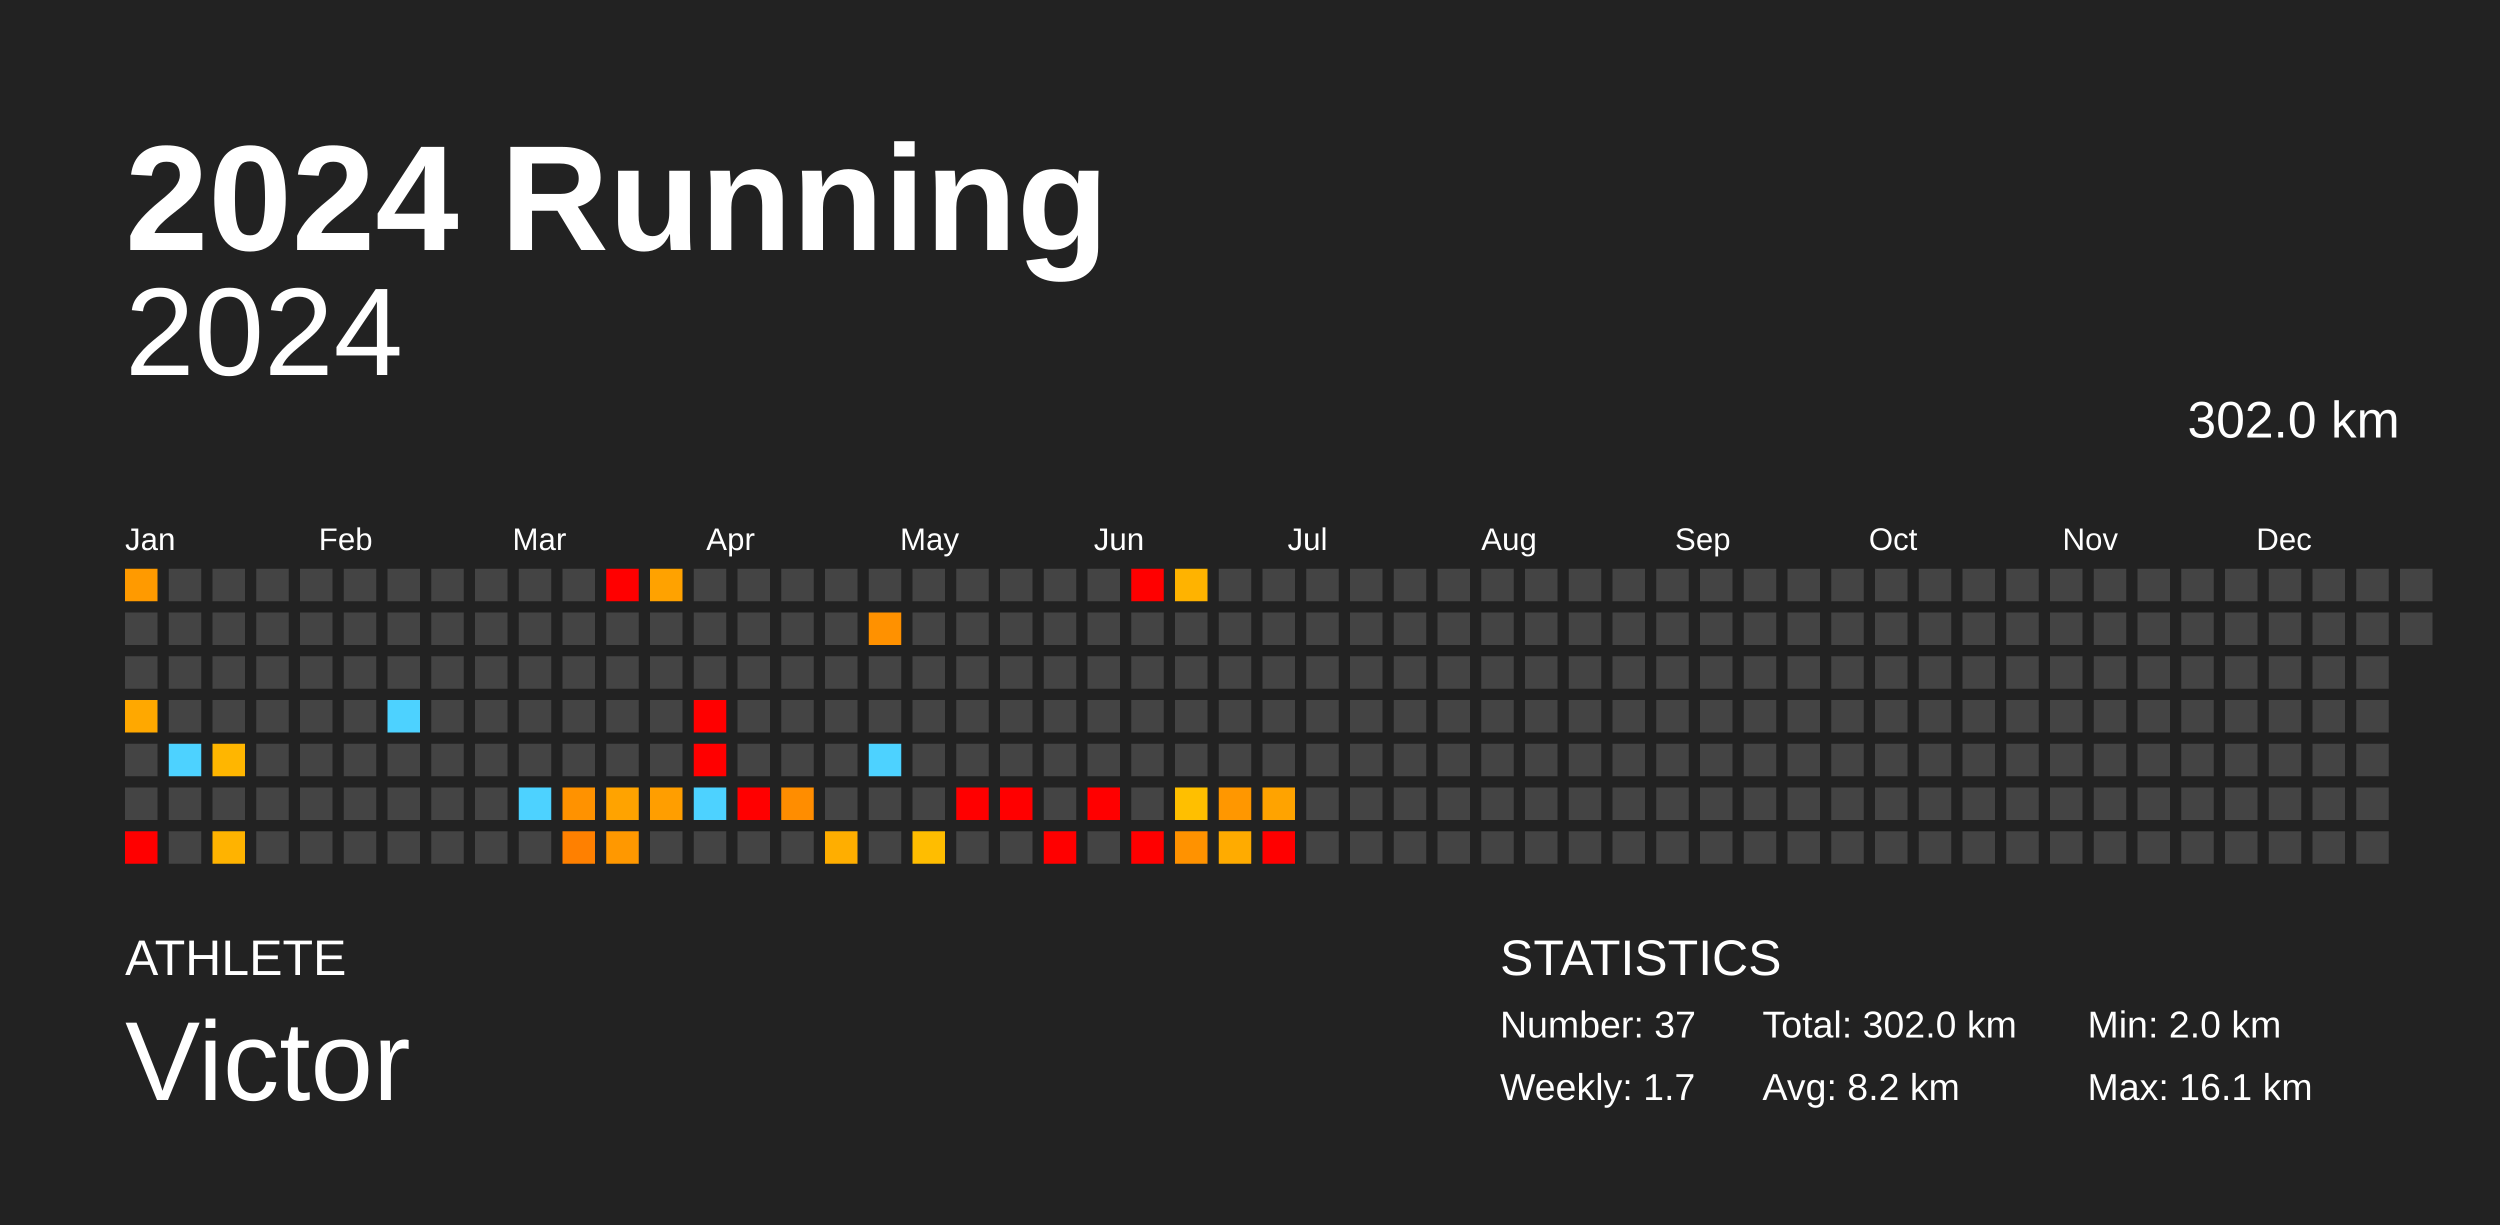
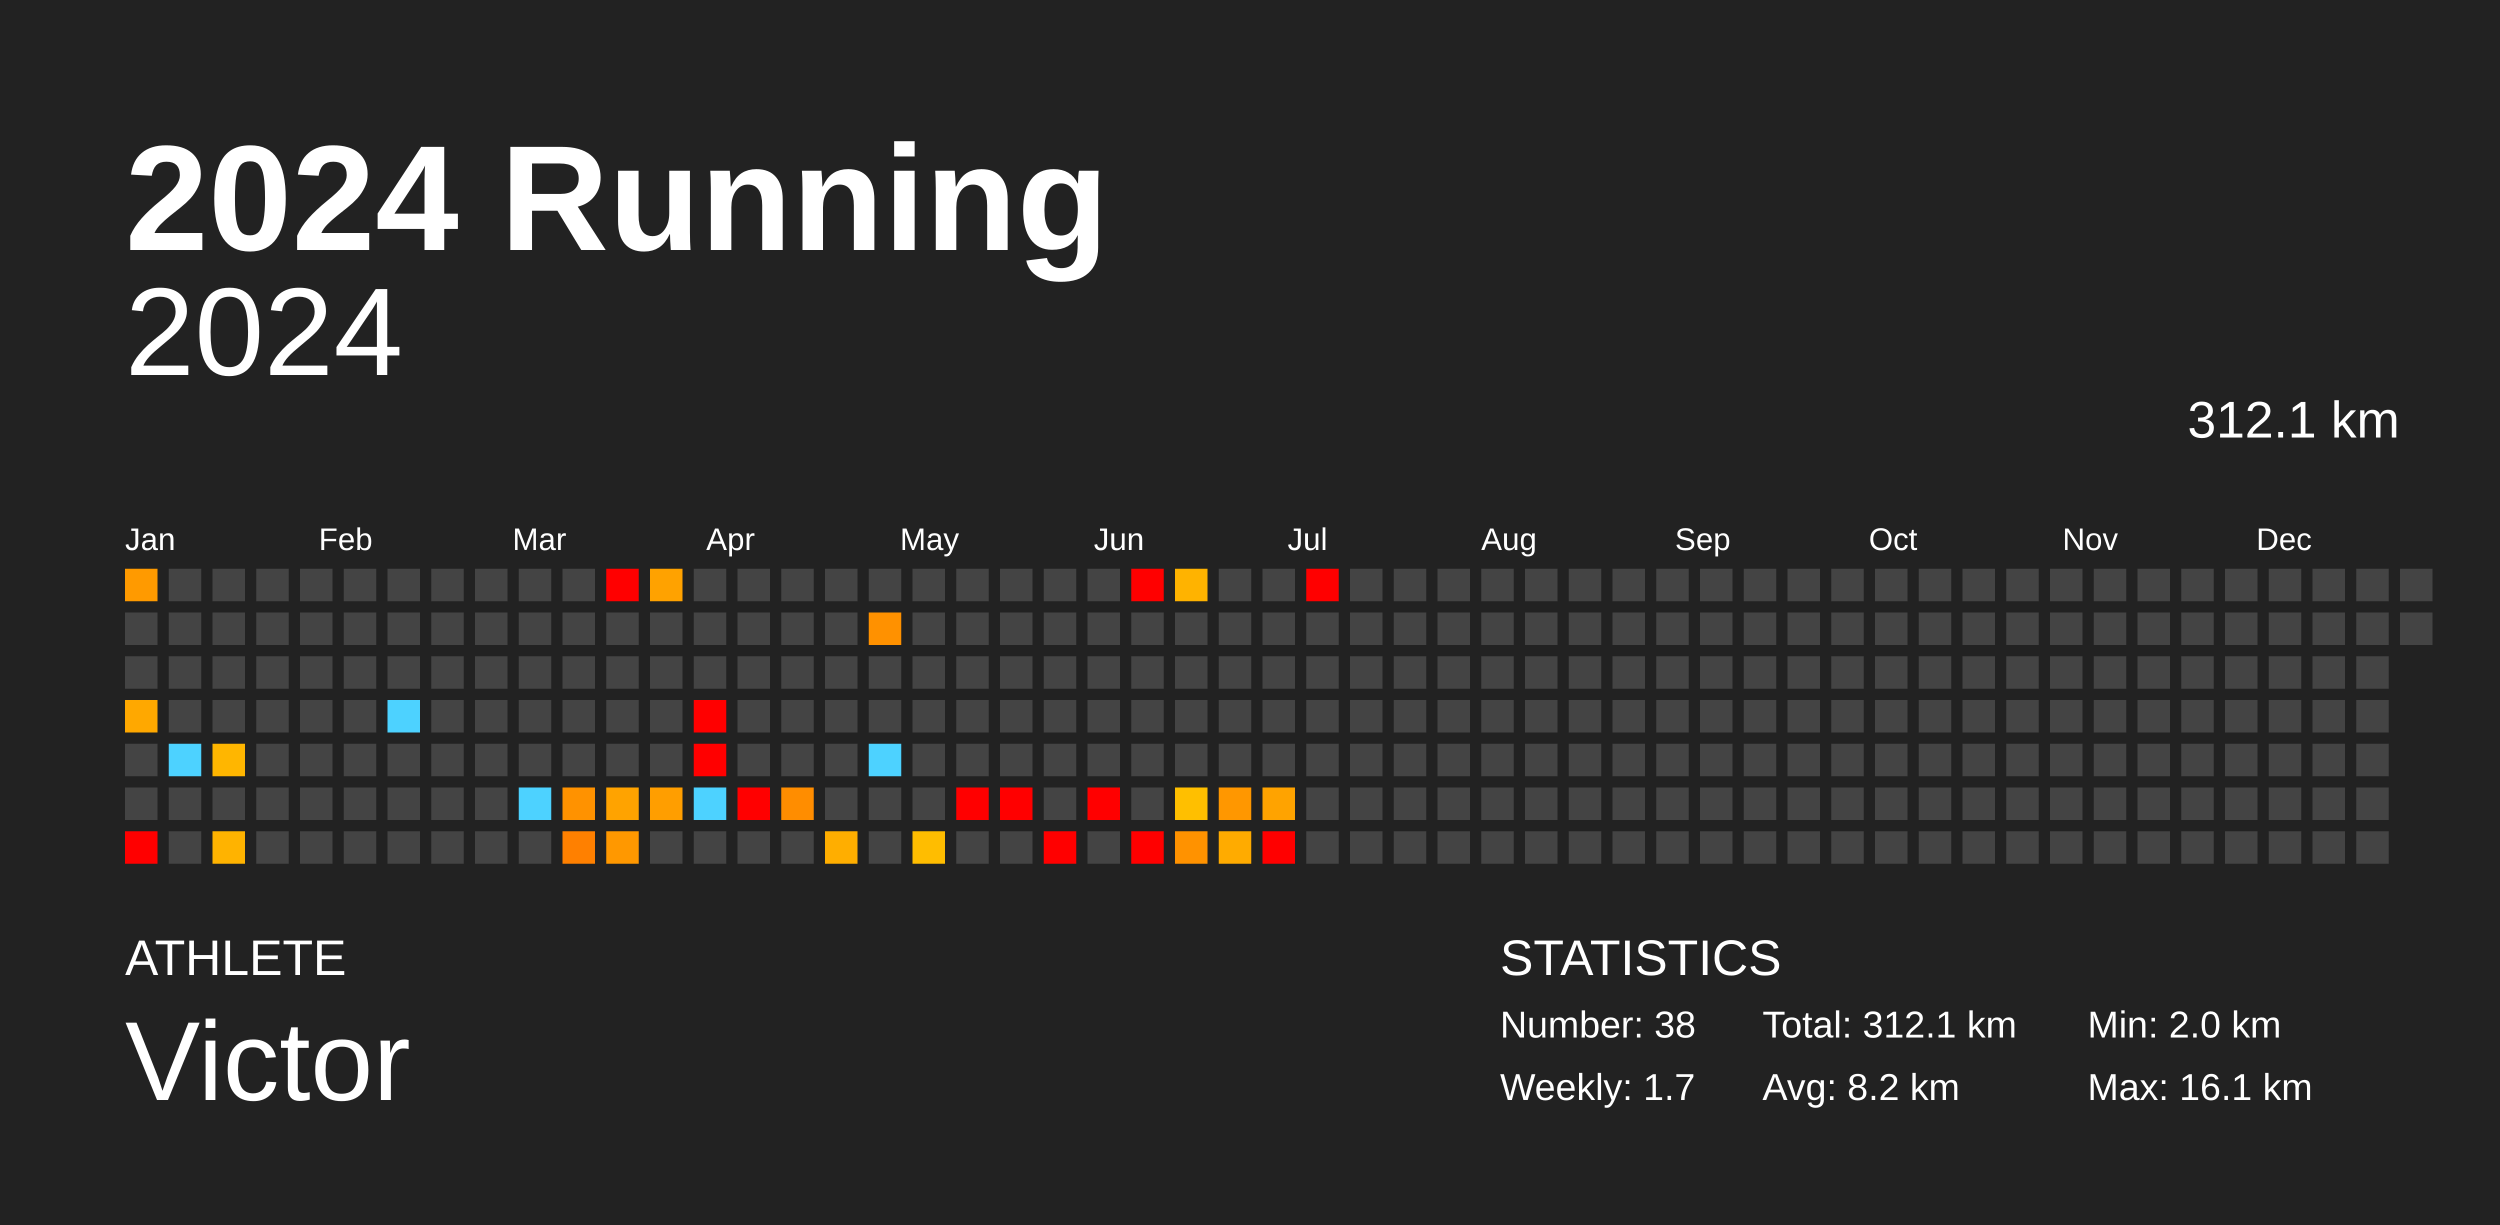
<svg xmlns="http://www.w3.org/2000/svg" baseProfile="full" height="98mm" version="1.1" viewBox="0,0,200,98" width="200mm">
  <defs />
  <rect fill="#222222" height="98" width="200" x="0" y="0" />
  <text fill="#FFFFFF" style="font-size:12px; font-family:Arial; font-weight:bold;" x="10" y="20">2024 Running</text>
  <text fill="#FFFFFF" style="font-size:4px; font-family:Arial" x="10" y="78">ATHLETE</text>
  <text fill="#FFFFFF" style="font-size:9px; font-family:Arial" x="10" y="88">Victor</text>
  <text fill="#FFFFFF" style="font-size:4px; font-family:Arial" x="120" y="78">STATISTICS</text>
-   <text fill="#FFFFFF" style="font-size:3px; font-family:Arial" x="120" y="83">Number: 37</text>
+   <text fill="#FFFFFF" style="font-size:3px; font-family:Arial" x="120" y="83">Number: 38</text>
  <text fill="#FFFFFF" style="font-size:3px; font-family:Arial" x="120" y="88">Weekly: 1.7</text>
-   <text fill="#FFFFFF" style="font-size:3px; font-family:Arial" x="141" y="83">Total: 302.0 km</text>
+   <text fill="#FFFFFF" style="font-size:3px; font-family:Arial" x="141" y="83">Total: 312.1 km</text>
  <text fill="#FFFFFF" style="font-size:3px; font-family:Arial" x="141" y="88">Avg: 8.2 km</text>
  <text fill="#FFFFFF" style="font-size:3px; font-family:Arial" x="167" y="83">Min: 2.0 km</text>
  <text fill="#FFFFFF" style="font-size:3px; font-family:Arial" x="167" y="88">Max: 16.1 km</text>
  <text alignment-baseline="hanging" fill="#FFFFFF" style="font-size:10.0px; font-family:Arial;" x="10" y="30">2024</text>
-   <text alignment-baseline="hanging" fill="#FFFFFF" style="font-size:4.125px; font-family:Arial;" x="175" y="35">302.0 km</text>
+   <text alignment-baseline="hanging" fill="#FFFFFF" style="font-size:4.125px; font-family:Arial;" x="175" y="35">312.1 km</text>
  <text fill="#FFFFFF" style="font-size:2.5px; font-family:Arial" x="10.0" y="44">Jan</text>
  <text fill="#FFFFFF" style="font-size:2.5px; font-family:Arial" x="25.5" y="44">Feb</text>
  <text fill="#FFFFFF" style="font-size:2.5px; font-family:Arial" x="41.0" y="44">Mar</text>
  <text fill="#FFFFFF" style="font-size:2.5px; font-family:Arial" x="56.5" y="44">Apr</text>
  <text fill="#FFFFFF" style="font-size:2.5px; font-family:Arial" x="72.0" y="44">May</text>
  <text fill="#FFFFFF" style="font-size:2.5px; font-family:Arial" x="87.5" y="44">Jun</text>
  <text fill="#FFFFFF" style="font-size:2.5px; font-family:Arial" x="103.0" y="44">Jul</text>
  <text fill="#FFFFFF" style="font-size:2.5px; font-family:Arial" x="118.5" y="44">Aug</text>
  <text fill="#FFFFFF" style="font-size:2.5px; font-family:Arial" x="134.0" y="44">Sep</text>
  <text fill="#FFFFFF" style="font-size:2.5px; font-family:Arial" x="149.5" y="44">Oct</text>
  <text fill="#FFFFFF" style="font-size:2.5px; font-family:Arial" x="165.0" y="44">Nov</text>
  <text fill="#FFFFFF" style="font-size:2.5px; font-family:Arial" x="180.5" y="44">Dec</text>
  <rect fill="#ff9a00" height="2.6" width="2.6" x="10.0" y="45.5" />
  <rect fill="#444444" height="2.6" width="2.6" x="10.0" y="49.0" />
  <rect fill="#444444" height="2.6" width="2.6" x="10.0" y="52.5" />
  <rect fill="#ffa800" height="2.6" width="2.6" x="10.0" y="56.0" />
  <rect fill="#444444" height="2.6" width="2.6" x="10.0" y="59.5" />
  <rect fill="#444444" height="2.6" width="2.6" x="10.0" y="63.0" />
  <rect fill="red" height="2.6" width="2.6" x="10.0" y="66.5" />
  <rect fill="#444444" height="2.6" width="2.6" x="13.5" y="45.5" />
  <rect fill="#444444" height="2.6" width="2.6" x="13.5" y="49.0" />
  <rect fill="#444444" height="2.6" width="2.6" x="13.5" y="52.5" />
  <rect fill="#444444" height="2.6" width="2.6" x="13.5" y="56.0" />
  <rect fill="#4dd2ff" height="2.6" width="2.6" x="13.5" y="59.5" />
  <rect fill="#444444" height="2.6" width="2.6" x="13.5" y="63.0" />
  <rect fill="#444444" height="2.6" width="2.6" x="13.5" y="66.5" />
  <rect fill="#444444" height="2.6" width="2.6" x="17.0" y="45.5" />
  <rect fill="#444444" height="2.6" width="2.6" x="17.0" y="49.0" />
  <rect fill="#444444" height="2.6" width="2.6" x="17.0" y="52.5" />
  <rect fill="#444444" height="2.6" width="2.6" x="17.0" y="56.0" />
  <rect fill="#ffb600" height="2.6" width="2.6" x="17.0" y="59.5" />
  <rect fill="#444444" height="2.6" width="2.6" x="17.0" y="63.0" />
  <rect fill="#ffb300" height="2.6" width="2.6" x="17.0" y="66.5" />
  <rect fill="#444444" height="2.6" width="2.6" x="20.5" y="45.5" />
  <rect fill="#444444" height="2.6" width="2.6" x="20.5" y="49.0" />
  <rect fill="#444444" height="2.6" width="2.6" x="20.5" y="52.5" />
  <rect fill="#444444" height="2.6" width="2.6" x="20.5" y="56.0" />
  <rect fill="#444444" height="2.6" width="2.6" x="20.5" y="59.5" />
  <rect fill="#444444" height="2.6" width="2.6" x="20.5" y="63.0" />
  <rect fill="#444444" height="2.6" width="2.6" x="20.5" y="66.5" />
  <rect fill="#444444" height="2.6" width="2.6" x="24.0" y="45.5" />
  <rect fill="#444444" height="2.6" width="2.6" x="24.0" y="49.0" />
  <rect fill="#444444" height="2.6" width="2.6" x="24.0" y="52.5" />
  <rect fill="#444444" height="2.6" width="2.6" x="24.0" y="56.0" />
  <rect fill="#444444" height="2.6" width="2.6" x="24.0" y="59.5" />
  <rect fill="#444444" height="2.6" width="2.6" x="24.0" y="63.0" />
  <rect fill="#444444" height="2.6" width="2.6" x="24.0" y="66.5" />
  <rect fill="#444444" height="2.6" width="2.6" x="27.5" y="45.5" />
  <rect fill="#444444" height="2.6" width="2.6" x="27.5" y="49.0" />
  <rect fill="#444444" height="2.6" width="2.6" x="27.5" y="52.5" />
  <rect fill="#444444" height="2.6" width="2.6" x="27.5" y="56.0" />
  <rect fill="#444444" height="2.6" width="2.6" x="27.5" y="59.5" />
  <rect fill="#444444" height="2.6" width="2.6" x="27.5" y="63.0" />
  <rect fill="#444444" height="2.6" width="2.6" x="27.5" y="66.5" />
  <rect fill="#444444" height="2.6" width="2.6" x="31.0" y="45.5" />
  <rect fill="#444444" height="2.6" width="2.6" x="31.0" y="49.0" />
  <rect fill="#444444" height="2.6" width="2.6" x="31.0" y="52.5" />
  <rect fill="#4dd2ff" height="2.6" width="2.6" x="31.0" y="56.0" />
  <rect fill="#444444" height="2.6" width="2.6" x="31.0" y="59.5" />
  <rect fill="#444444" height="2.6" width="2.6" x="31.0" y="63.0" />
  <rect fill="#444444" height="2.6" width="2.6" x="31.0" y="66.5" />
  <rect fill="#444444" height="2.6" width="2.6" x="34.5" y="45.5" />
  <rect fill="#444444" height="2.6" width="2.6" x="34.5" y="49.0" />
  <rect fill="#444444" height="2.6" width="2.6" x="34.5" y="52.5" />
  <rect fill="#444444" height="2.6" width="2.6" x="34.5" y="56.0" />
  <rect fill="#444444" height="2.6" width="2.6" x="34.5" y="59.5" />
  <rect fill="#444444" height="2.6" width="2.6" x="34.5" y="63.0" />
  <rect fill="#444444" height="2.6" width="2.6" x="34.5" y="66.5" />
  <rect fill="#444444" height="2.6" width="2.6" x="38.0" y="45.5" />
  <rect fill="#444444" height="2.6" width="2.6" x="38.0" y="49.0" />
  <rect fill="#444444" height="2.6" width="2.6" x="38.0" y="52.5" />
  <rect fill="#444444" height="2.6" width="2.6" x="38.0" y="56.0" />
  <rect fill="#444444" height="2.6" width="2.6" x="38.0" y="59.5" />
  <rect fill="#444444" height="2.6" width="2.6" x="38.0" y="63.0" />
  <rect fill="#444444" height="2.6" width="2.6" x="38.0" y="66.5" />
  <rect fill="#444444" height="2.6" width="2.6" x="41.5" y="45.5" />
  <rect fill="#444444" height="2.6" width="2.6" x="41.5" y="49.0" />
  <rect fill="#444444" height="2.6" width="2.6" x="41.5" y="52.5" />
  <rect fill="#444444" height="2.6" width="2.6" x="41.5" y="56.0" />
  <rect fill="#444444" height="2.6" width="2.6" x="41.5" y="59.5" />
  <rect fill="#4dd2ff" height="2.6" width="2.6" x="41.5" y="63.0" />
  <rect fill="#444444" height="2.6" width="2.6" x="41.5" y="66.5" />
  <rect fill="#444444" height="2.6" width="2.6" x="45.0" y="45.5" />
  <rect fill="#444444" height="2.6" width="2.6" x="45.0" y="49.0" />
  <rect fill="#444444" height="2.6" width="2.6" x="45.0" y="52.5" />
  <rect fill="#444444" height="2.6" width="2.6" x="45.0" y="56.0" />
  <rect fill="#444444" height="2.6" width="2.6" x="45.0" y="59.5" />
  <rect fill="#ff9200" height="2.6" width="2.6" x="45.0" y="63.0" />
  <rect fill="#ff8000" height="2.6" width="2.6" x="45.0" y="66.5" />
  <rect fill="red" height="2.6" width="2.6" x="48.5" y="45.5" />
  <rect fill="#444444" height="2.6" width="2.6" x="48.5" y="49.0" />
  <rect fill="#444444" height="2.6" width="2.6" x="48.5" y="52.5" />
  <rect fill="#444444" height="2.6" width="2.6" x="48.5" y="56.0" />
  <rect fill="#444444" height="2.6" width="2.6" x="48.5" y="59.5" />
  <rect fill="#ffa300" height="2.6" width="2.6" x="48.5" y="63.0" />
  <rect fill="#ff9800" height="2.6" width="2.6" x="48.5" y="66.5" />
  <rect fill="#ffa200" height="2.6" width="2.6" x="52.0" y="45.5" />
  <rect fill="#444444" height="2.6" width="2.6" x="52.0" y="49.0" />
  <rect fill="#444444" height="2.6" width="2.6" x="52.0" y="52.5" />
  <rect fill="#444444" height="2.6" width="2.6" x="52.0" y="56.0" />
  <rect fill="#444444" height="2.6" width="2.6" x="52.0" y="59.5" />
  <rect fill="#ff9e00" height="2.6" width="2.6" x="52.0" y="63.0" />
  <rect fill="#444444" height="2.6" width="2.6" x="52.0" y="66.5" />
  <rect fill="#444444" height="2.6" width="2.6" x="55.5" y="45.5" />
  <rect fill="#444444" height="2.6" width="2.6" x="55.5" y="49.0" />
  <rect fill="#444444" height="2.6" width="2.6" x="55.5" y="52.5" />
  <rect fill="red" height="2.6" width="2.6" x="55.5" y="56.0" />
  <rect fill="red" height="2.6" width="2.6" x="55.5" y="59.5" />
  <rect fill="#4dd2ff" height="2.6" width="2.6" x="55.5" y="63.0" />
  <rect fill="#444444" height="2.6" width="2.6" x="55.5" y="66.5" />
  <rect fill="#444444" height="2.6" width="2.6" x="59.0" y="45.5" />
  <rect fill="#444444" height="2.6" width="2.6" x="59.0" y="49.0" />
  <rect fill="#444444" height="2.6" width="2.6" x="59.0" y="52.5" />
  <rect fill="#444444" height="2.6" width="2.6" x="59.0" y="56.0" />
  <rect fill="#444444" height="2.6" width="2.6" x="59.0" y="59.5" />
  <rect fill="red" height="2.6" width="2.6" x="59.0" y="63.0" />
  <rect fill="#444444" height="2.6" width="2.6" x="59.0" y="66.5" />
  <rect fill="#444444" height="2.6" width="2.6" x="62.5" y="45.5" />
  <rect fill="#444444" height="2.6" width="2.6" x="62.5" y="49.0" />
  <rect fill="#444444" height="2.6" width="2.6" x="62.5" y="52.5" />
  <rect fill="#444444" height="2.6" width="2.6" x="62.5" y="56.0" />
  <rect fill="#444444" height="2.6" width="2.6" x="62.5" y="59.5" />
  <rect fill="#ff8d00" height="2.6" width="2.6" x="62.5" y="63.0" />
  <rect fill="#444444" height="2.6" width="2.6" x="62.5" y="66.5" />
  <rect fill="#444444" height="2.6" width="2.6" x="66.0" y="45.5" />
  <rect fill="#444444" height="2.6" width="2.6" x="66.0" y="49.0" />
  <rect fill="#444444" height="2.6" width="2.6" x="66.0" y="52.5" />
  <rect fill="#444444" height="2.6" width="2.6" x="66.0" y="56.0" />
  <rect fill="#444444" height="2.6" width="2.6" x="66.0" y="59.5" />
  <rect fill="#444444" height="2.6" width="2.6" x="66.0" y="63.0" />
  <rect fill="#ffae00" height="2.6" width="2.6" x="66.0" y="66.5" />
  <rect fill="#444444" height="2.6" width="2.6" x="69.5" y="45.5" />
  <rect fill="#ff9100" height="2.6" width="2.6" x="69.5" y="49.0" />
  <rect fill="#444444" height="2.6" width="2.6" x="69.5" y="52.5" />
  <rect fill="#444444" height="2.6" width="2.6" x="69.5" y="56.0" />
  <rect fill="#4dd2ff" height="2.6" width="2.6" x="69.5" y="59.5" />
  <rect fill="#444444" height="2.6" width="2.6" x="69.5" y="63.0" />
  <rect fill="#444444" height="2.6" width="2.6" x="69.5" y="66.5" />
  <rect fill="#444444" height="2.6" width="2.6" x="73.0" y="45.5" />
  <rect fill="#444444" height="2.6" width="2.6" x="73.0" y="49.0" />
  <rect fill="#444444" height="2.6" width="2.6" x="73.0" y="52.5" />
  <rect fill="#444444" height="2.6" width="2.6" x="73.0" y="56.0" />
  <rect fill="#444444" height="2.6" width="2.6" x="73.0" y="59.5" />
  <rect fill="#444444" height="2.6" width="2.6" x="73.0" y="63.0" />
  <rect fill="#ffbd00" height="2.6" width="2.6" x="73.0" y="66.5" />
  <rect fill="#444444" height="2.6" width="2.6" x="76.5" y="45.5" />
  <rect fill="#444444" height="2.6" width="2.6" x="76.5" y="49.0" />
  <rect fill="#444444" height="2.6" width="2.6" x="76.5" y="52.5" />
  <rect fill="#444444" height="2.6" width="2.6" x="76.5" y="56.0" />
  <rect fill="#444444" height="2.6" width="2.6" x="76.5" y="59.5" />
  <rect fill="red" height="2.6" width="2.6" x="76.5" y="63.0" />
  <rect fill="#444444" height="2.6" width="2.6" x="76.5" y="66.5" />
  <rect fill="#444444" height="2.6" width="2.6" x="80.0" y="45.5" />
  <rect fill="#444444" height="2.6" width="2.6" x="80.0" y="49.0" />
  <rect fill="#444444" height="2.6" width="2.6" x="80.0" y="52.5" />
  <rect fill="#444444" height="2.6" width="2.6" x="80.0" y="56.0" />
  <rect fill="#444444" height="2.6" width="2.6" x="80.0" y="59.5" />
  <rect fill="red" height="2.6" width="2.6" x="80.0" y="63.0" />
  <rect fill="#444444" height="2.6" width="2.6" x="80.0" y="66.5" />
  <rect fill="#444444" height="2.6" width="2.6" x="83.5" y="45.5" />
  <rect fill="#444444" height="2.6" width="2.6" x="83.5" y="49.0" />
  <rect fill="#444444" height="2.6" width="2.6" x="83.5" y="52.5" />
  <rect fill="#444444" height="2.6" width="2.6" x="83.5" y="56.0" />
  <rect fill="#444444" height="2.6" width="2.6" x="83.5" y="59.5" />
  <rect fill="#444444" height="2.6" width="2.6" x="83.5" y="63.0" />
  <rect fill="red" height="2.6" width="2.6" x="83.5" y="66.5" />
  <rect fill="#444444" height="2.6" width="2.6" x="87.0" y="45.5" />
  <rect fill="#444444" height="2.6" width="2.6" x="87.0" y="49.0" />
  <rect fill="#444444" height="2.6" width="2.6" x="87.0" y="52.5" />
  <rect fill="#444444" height="2.6" width="2.6" x="87.0" y="56.0" />
  <rect fill="#444444" height="2.6" width="2.6" x="87.0" y="59.5" />
  <rect fill="red" height="2.6" width="2.6" x="87.0" y="63.0" />
  <rect fill="#444444" height="2.6" width="2.6" x="87.0" y="66.5" />
  <rect fill="red" height="2.6" width="2.6" x="90.5" y="45.5" />
  <rect fill="#444444" height="2.6" width="2.6" x="90.5" y="49.0" />
  <rect fill="#444444" height="2.6" width="2.6" x="90.5" y="52.5" />
  <rect fill="#444444" height="2.6" width="2.6" x="90.5" y="56.0" />
  <rect fill="#444444" height="2.6" width="2.6" x="90.5" y="59.5" />
  <rect fill="#444444" height="2.6" width="2.6" x="90.5" y="63.0" />
  <rect fill="red" height="2.6" width="2.6" x="90.5" y="66.5" />
  <rect fill="#ffb300" height="2.6" width="2.6" x="94.0" y="45.5" />
  <rect fill="#444444" height="2.6" width="2.6" x="94.0" y="49.0" />
  <rect fill="#444444" height="2.6" width="2.6" x="94.0" y="52.5" />
  <rect fill="#444444" height="2.6" width="2.6" x="94.0" y="56.0" />
  <rect fill="#444444" height="2.6" width="2.6" x="94.0" y="59.5" />
  <rect fill="#ffbf00" height="2.6" width="2.6" x="94.0" y="63.0" />
  <rect fill="#ff9200" height="2.6" width="2.6" x="94.0" y="66.5" />
  <rect fill="#444444" height="2.6" width="2.6" x="97.5" y="45.5" />
  <rect fill="#444444" height="2.6" width="2.6" x="97.5" y="49.0" />
  <rect fill="#444444" height="2.6" width="2.6" x="97.5" y="52.5" />
  <rect fill="#444444" height="2.6" width="2.6" x="97.5" y="56.0" />
  <rect fill="#444444" height="2.6" width="2.6" x="97.5" y="59.5" />
  <rect fill="#ff9700" height="2.6" width="2.6" x="97.5" y="63.0" />
  <rect fill="#ffab00" height="2.6" width="2.6" x="97.5" y="66.5" />
  <rect fill="#444444" height="2.6" width="2.6" x="101.0" y="45.5" />
  <rect fill="#444444" height="2.6" width="2.6" x="101.0" y="49.0" />
  <rect fill="#444444" height="2.6" width="2.6" x="101.0" y="52.5" />
  <rect fill="#444444" height="2.6" width="2.6" x="101.0" y="56.0" />
  <rect fill="#444444" height="2.6" width="2.6" x="101.0" y="59.5" />
  <rect fill="#ffa300" height="2.6" width="2.6" x="101.0" y="63.0" />
  <rect fill="red" height="2.6" width="2.6" x="101.0" y="66.5" />
-   <rect fill="#444444" height="2.6" width="2.6" x="104.5" y="45.5" />
+   <rect fill="red" height="2.6" width="2.6" x="104.5" y="45.5" />
  <rect fill="#444444" height="2.6" width="2.6" x="104.5" y="49.0" />
  <rect fill="#444444" height="2.6" width="2.6" x="104.5" y="52.5" />
  <rect fill="#444444" height="2.6" width="2.6" x="104.5" y="56.0" />
  <rect fill="#444444" height="2.6" width="2.6" x="104.5" y="59.5" />
  <rect fill="#444444" height="2.6" width="2.6" x="104.5" y="63.0" />
  <rect fill="#444444" height="2.6" width="2.6" x="104.5" y="66.5" />
  <rect fill="#444444" height="2.6" width="2.6" x="108.0" y="45.5" />
  <rect fill="#444444" height="2.6" width="2.6" x="108.0" y="49.0" />
  <rect fill="#444444" height="2.6" width="2.6" x="108.0" y="52.5" />
  <rect fill="#444444" height="2.6" width="2.6" x="108.0" y="56.0" />
  <rect fill="#444444" height="2.6" width="2.6" x="108.0" y="59.5" />
  <rect fill="#444444" height="2.6" width="2.6" x="108.0" y="63.0" />
  <rect fill="#444444" height="2.6" width="2.6" x="108.0" y="66.5" />
  <rect fill="#444444" height="2.6" width="2.6" x="111.5" y="45.5" />
  <rect fill="#444444" height="2.6" width="2.6" x="111.5" y="49.0" />
  <rect fill="#444444" height="2.6" width="2.6" x="111.5" y="52.5" />
  <rect fill="#444444" height="2.6" width="2.6" x="111.5" y="56.0" />
  <rect fill="#444444" height="2.6" width="2.6" x="111.5" y="59.5" />
  <rect fill="#444444" height="2.6" width="2.6" x="111.5" y="63.0" />
  <rect fill="#444444" height="2.6" width="2.6" x="111.5" y="66.5" />
  <rect fill="#444444" height="2.6" width="2.6" x="115.0" y="45.5" />
  <rect fill="#444444" height="2.6" width="2.6" x="115.0" y="49.0" />
  <rect fill="#444444" height="2.6" width="2.6" x="115.0" y="52.5" />
  <rect fill="#444444" height="2.6" width="2.6" x="115.0" y="56.0" />
  <rect fill="#444444" height="2.6" width="2.6" x="115.0" y="59.5" />
  <rect fill="#444444" height="2.6" width="2.6" x="115.0" y="63.0" />
  <rect fill="#444444" height="2.6" width="2.6" x="115.0" y="66.5" />
  <rect fill="#444444" height="2.6" width="2.6" x="118.5" y="45.5" />
  <rect fill="#444444" height="2.6" width="2.6" x="118.5" y="49.0" />
  <rect fill="#444444" height="2.6" width="2.6" x="118.5" y="52.5" />
  <rect fill="#444444" height="2.6" width="2.6" x="118.5" y="56.0" />
  <rect fill="#444444" height="2.6" width="2.6" x="118.5" y="59.5" />
  <rect fill="#444444" height="2.6" width="2.6" x="118.5" y="63.0" />
  <rect fill="#444444" height="2.6" width="2.6" x="118.5" y="66.5" />
  <rect fill="#444444" height="2.6" width="2.6" x="122.0" y="45.5" />
  <rect fill="#444444" height="2.6" width="2.6" x="122.0" y="49.0" />
  <rect fill="#444444" height="2.6" width="2.6" x="122.0" y="52.5" />
  <rect fill="#444444" height="2.6" width="2.6" x="122.0" y="56.0" />
  <rect fill="#444444" height="2.6" width="2.6" x="122.0" y="59.5" />
  <rect fill="#444444" height="2.6" width="2.6" x="122.0" y="63.0" />
  <rect fill="#444444" height="2.6" width="2.6" x="122.0" y="66.5" />
  <rect fill="#444444" height="2.6" width="2.6" x="125.5" y="45.5" />
  <rect fill="#444444" height="2.6" width="2.6" x="125.5" y="49.0" />
  <rect fill="#444444" height="2.6" width="2.6" x="125.5" y="52.5" />
  <rect fill="#444444" height="2.6" width="2.6" x="125.5" y="56.0" />
  <rect fill="#444444" height="2.6" width="2.6" x="125.5" y="59.5" />
  <rect fill="#444444" height="2.6" width="2.6" x="125.5" y="63.0" />
  <rect fill="#444444" height="2.6" width="2.6" x="125.5" y="66.5" />
  <rect fill="#444444" height="2.6" width="2.6" x="129.0" y="45.5" />
  <rect fill="#444444" height="2.6" width="2.6" x="129.0" y="49.0" />
  <rect fill="#444444" height="2.6" width="2.6" x="129.0" y="52.5" />
  <rect fill="#444444" height="2.6" width="2.6" x="129.0" y="56.0" />
  <rect fill="#444444" height="2.6" width="2.6" x="129.0" y="59.5" />
  <rect fill="#444444" height="2.6" width="2.6" x="129.0" y="63.0" />
  <rect fill="#444444" height="2.6" width="2.6" x="129.0" y="66.5" />
  <rect fill="#444444" height="2.6" width="2.6" x="132.5" y="45.5" />
  <rect fill="#444444" height="2.6" width="2.6" x="132.5" y="49.0" />
  <rect fill="#444444" height="2.6" width="2.6" x="132.5" y="52.5" />
  <rect fill="#444444" height="2.6" width="2.6" x="132.5" y="56.0" />
  <rect fill="#444444" height="2.6" width="2.6" x="132.5" y="59.5" />
  <rect fill="#444444" height="2.6" width="2.6" x="132.5" y="63.0" />
  <rect fill="#444444" height="2.6" width="2.6" x="132.5" y="66.5" />
  <rect fill="#444444" height="2.6" width="2.6" x="136.0" y="45.5" />
  <rect fill="#444444" height="2.6" width="2.6" x="136.0" y="49.0" />
  <rect fill="#444444" height="2.6" width="2.6" x="136.0" y="52.5" />
  <rect fill="#444444" height="2.6" width="2.6" x="136.0" y="56.0" />
  <rect fill="#444444" height="2.6" width="2.6" x="136.0" y="59.5" />
  <rect fill="#444444" height="2.6" width="2.6" x="136.0" y="63.0" />
  <rect fill="#444444" height="2.6" width="2.6" x="136.0" y="66.5" />
  <rect fill="#444444" height="2.6" width="2.6" x="139.5" y="45.5" />
  <rect fill="#444444" height="2.6" width="2.6" x="139.5" y="49.0" />
  <rect fill="#444444" height="2.6" width="2.6" x="139.5" y="52.5" />
  <rect fill="#444444" height="2.6" width="2.6" x="139.5" y="56.0" />
  <rect fill="#444444" height="2.6" width="2.6" x="139.5" y="59.5" />
  <rect fill="#444444" height="2.6" width="2.6" x="139.5" y="63.0" />
  <rect fill="#444444" height="2.6" width="2.6" x="139.5" y="66.5" />
  <rect fill="#444444" height="2.6" width="2.6" x="143.0" y="45.5" />
  <rect fill="#444444" height="2.6" width="2.6" x="143.0" y="49.0" />
  <rect fill="#444444" height="2.6" width="2.6" x="143.0" y="52.5" />
  <rect fill="#444444" height="2.6" width="2.6" x="143.0" y="56.0" />
  <rect fill="#444444" height="2.6" width="2.6" x="143.0" y="59.5" />
  <rect fill="#444444" height="2.6" width="2.6" x="143.0" y="63.0" />
  <rect fill="#444444" height="2.6" width="2.6" x="143.0" y="66.5" />
  <rect fill="#444444" height="2.6" width="2.6" x="146.5" y="45.5" />
  <rect fill="#444444" height="2.6" width="2.6" x="146.5" y="49.0" />
  <rect fill="#444444" height="2.6" width="2.6" x="146.5" y="52.5" />
  <rect fill="#444444" height="2.6" width="2.6" x="146.5" y="56.0" />
  <rect fill="#444444" height="2.6" width="2.6" x="146.5" y="59.5" />
  <rect fill="#444444" height="2.6" width="2.6" x="146.5" y="63.0" />
  <rect fill="#444444" height="2.6" width="2.6" x="146.5" y="66.5" />
  <rect fill="#444444" height="2.6" width="2.6" x="150.0" y="45.5" />
  <rect fill="#444444" height="2.6" width="2.6" x="150.0" y="49.0" />
  <rect fill="#444444" height="2.6" width="2.6" x="150.0" y="52.5" />
  <rect fill="#444444" height="2.6" width="2.6" x="150.0" y="56.0" />
  <rect fill="#444444" height="2.6" width="2.6" x="150.0" y="59.5" />
  <rect fill="#444444" height="2.6" width="2.6" x="150.0" y="63.0" />
  <rect fill="#444444" height="2.6" width="2.6" x="150.0" y="66.5" />
  <rect fill="#444444" height="2.6" width="2.6" x="153.5" y="45.5" />
  <rect fill="#444444" height="2.6" width="2.6" x="153.5" y="49.0" />
  <rect fill="#444444" height="2.6" width="2.6" x="153.5" y="52.5" />
  <rect fill="#444444" height="2.6" width="2.6" x="153.5" y="56.0" />
  <rect fill="#444444" height="2.6" width="2.6" x="153.5" y="59.5" />
  <rect fill="#444444" height="2.6" width="2.6" x="153.5" y="63.0" />
  <rect fill="#444444" height="2.6" width="2.6" x="153.5" y="66.5" />
  <rect fill="#444444" height="2.6" width="2.6" x="157.0" y="45.5" />
  <rect fill="#444444" height="2.6" width="2.6" x="157.0" y="49.0" />
  <rect fill="#444444" height="2.6" width="2.6" x="157.0" y="52.5" />
  <rect fill="#444444" height="2.6" width="2.6" x="157.0" y="56.0" />
  <rect fill="#444444" height="2.6" width="2.6" x="157.0" y="59.5" />
  <rect fill="#444444" height="2.6" width="2.6" x="157.0" y="63.0" />
  <rect fill="#444444" height="2.6" width="2.6" x="157.0" y="66.5" />
  <rect fill="#444444" height="2.6" width="2.6" x="160.5" y="45.5" />
  <rect fill="#444444" height="2.6" width="2.6" x="160.5" y="49.0" />
  <rect fill="#444444" height="2.6" width="2.6" x="160.5" y="52.5" />
  <rect fill="#444444" height="2.6" width="2.6" x="160.5" y="56.0" />
  <rect fill="#444444" height="2.6" width="2.6" x="160.5" y="59.5" />
  <rect fill="#444444" height="2.6" width="2.6" x="160.5" y="63.0" />
  <rect fill="#444444" height="2.6" width="2.6" x="160.5" y="66.5" />
  <rect fill="#444444" height="2.6" width="2.6" x="164.0" y="45.5" />
  <rect fill="#444444" height="2.6" width="2.6" x="164.0" y="49.0" />
  <rect fill="#444444" height="2.6" width="2.6" x="164.0" y="52.5" />
  <rect fill="#444444" height="2.6" width="2.6" x="164.0" y="56.0" />
  <rect fill="#444444" height="2.6" width="2.6" x="164.0" y="59.5" />
  <rect fill="#444444" height="2.6" width="2.6" x="164.0" y="63.0" />
  <rect fill="#444444" height="2.6" width="2.6" x="164.0" y="66.5" />
  <rect fill="#444444" height="2.6" width="2.6" x="167.5" y="45.5" />
  <rect fill="#444444" height="2.6" width="2.6" x="167.5" y="49.0" />
  <rect fill="#444444" height="2.6" width="2.6" x="167.5" y="52.5" />
  <rect fill="#444444" height="2.6" width="2.6" x="167.5" y="56.0" />
  <rect fill="#444444" height="2.6" width="2.6" x="167.5" y="59.5" />
  <rect fill="#444444" height="2.6" width="2.6" x="167.5" y="63.0" />
  <rect fill="#444444" height="2.6" width="2.6" x="167.5" y="66.5" />
  <rect fill="#444444" height="2.6" width="2.6" x="171.0" y="45.5" />
  <rect fill="#444444" height="2.6" width="2.6" x="171.0" y="49.0" />
  <rect fill="#444444" height="2.6" width="2.6" x="171.0" y="52.5" />
  <rect fill="#444444" height="2.6" width="2.6" x="171.0" y="56.0" />
  <rect fill="#444444" height="2.6" width="2.6" x="171.0" y="59.5" />
  <rect fill="#444444" height="2.6" width="2.6" x="171.0" y="63.0" />
  <rect fill="#444444" height="2.6" width="2.6" x="171.0" y="66.5" />
  <rect fill="#444444" height="2.6" width="2.6" x="174.5" y="45.5" />
  <rect fill="#444444" height="2.6" width="2.6" x="174.5" y="49.0" />
  <rect fill="#444444" height="2.6" width="2.6" x="174.5" y="52.5" />
  <rect fill="#444444" height="2.6" width="2.6" x="174.5" y="56.0" />
  <rect fill="#444444" height="2.6" width="2.6" x="174.5" y="59.5" />
  <rect fill="#444444" height="2.6" width="2.6" x="174.5" y="63.0" />
  <rect fill="#444444" height="2.6" width="2.6" x="174.5" y="66.5" />
  <rect fill="#444444" height="2.6" width="2.6" x="178.0" y="45.5" />
  <rect fill="#444444" height="2.6" width="2.6" x="178.0" y="49.0" />
  <rect fill="#444444" height="2.6" width="2.6" x="178.0" y="52.5" />
  <rect fill="#444444" height="2.6" width="2.6" x="178.0" y="56.0" />
  <rect fill="#444444" height="2.6" width="2.6" x="178.0" y="59.5" />
  <rect fill="#444444" height="2.6" width="2.6" x="178.0" y="63.0" />
  <rect fill="#444444" height="2.6" width="2.6" x="178.0" y="66.5" />
  <rect fill="#444444" height="2.6" width="2.6" x="181.5" y="45.5" />
  <rect fill="#444444" height="2.6" width="2.6" x="181.5" y="49.0" />
  <rect fill="#444444" height="2.6" width="2.6" x="181.5" y="52.5" />
  <rect fill="#444444" height="2.6" width="2.6" x="181.5" y="56.0" />
  <rect fill="#444444" height="2.6" width="2.6" x="181.5" y="59.5" />
  <rect fill="#444444" height="2.6" width="2.6" x="181.5" y="63.0" />
  <rect fill="#444444" height="2.6" width="2.6" x="181.5" y="66.5" />
  <rect fill="#444444" height="2.6" width="2.6" x="185.0" y="45.5" />
  <rect fill="#444444" height="2.6" width="2.6" x="185.0" y="49.0" />
  <rect fill="#444444" height="2.6" width="2.6" x="185.0" y="52.5" />
  <rect fill="#444444" height="2.6" width="2.6" x="185.0" y="56.0" />
  <rect fill="#444444" height="2.6" width="2.6" x="185.0" y="59.5" />
  <rect fill="#444444" height="2.6" width="2.6" x="185.0" y="63.0" />
  <rect fill="#444444" height="2.6" width="2.6" x="185.0" y="66.5" />
  <rect fill="#444444" height="2.6" width="2.6" x="188.5" y="45.5" />
  <rect fill="#444444" height="2.6" width="2.6" x="188.5" y="49.0" />
  <rect fill="#444444" height="2.6" width="2.6" x="188.5" y="52.5" />
  <rect fill="#444444" height="2.6" width="2.6" x="188.5" y="56.0" />
  <rect fill="#444444" height="2.6" width="2.6" x="188.5" y="59.5" />
  <rect fill="#444444" height="2.6" width="2.6" x="188.5" y="63.0" />
  <rect fill="#444444" height="2.6" width="2.6" x="188.5" y="66.5" />
  <rect fill="#444444" height="2.6" width="2.6" x="192.0" y="45.5" />
  <rect fill="#444444" height="2.6" width="2.6" x="192.0" y="49.0" />
</svg>
